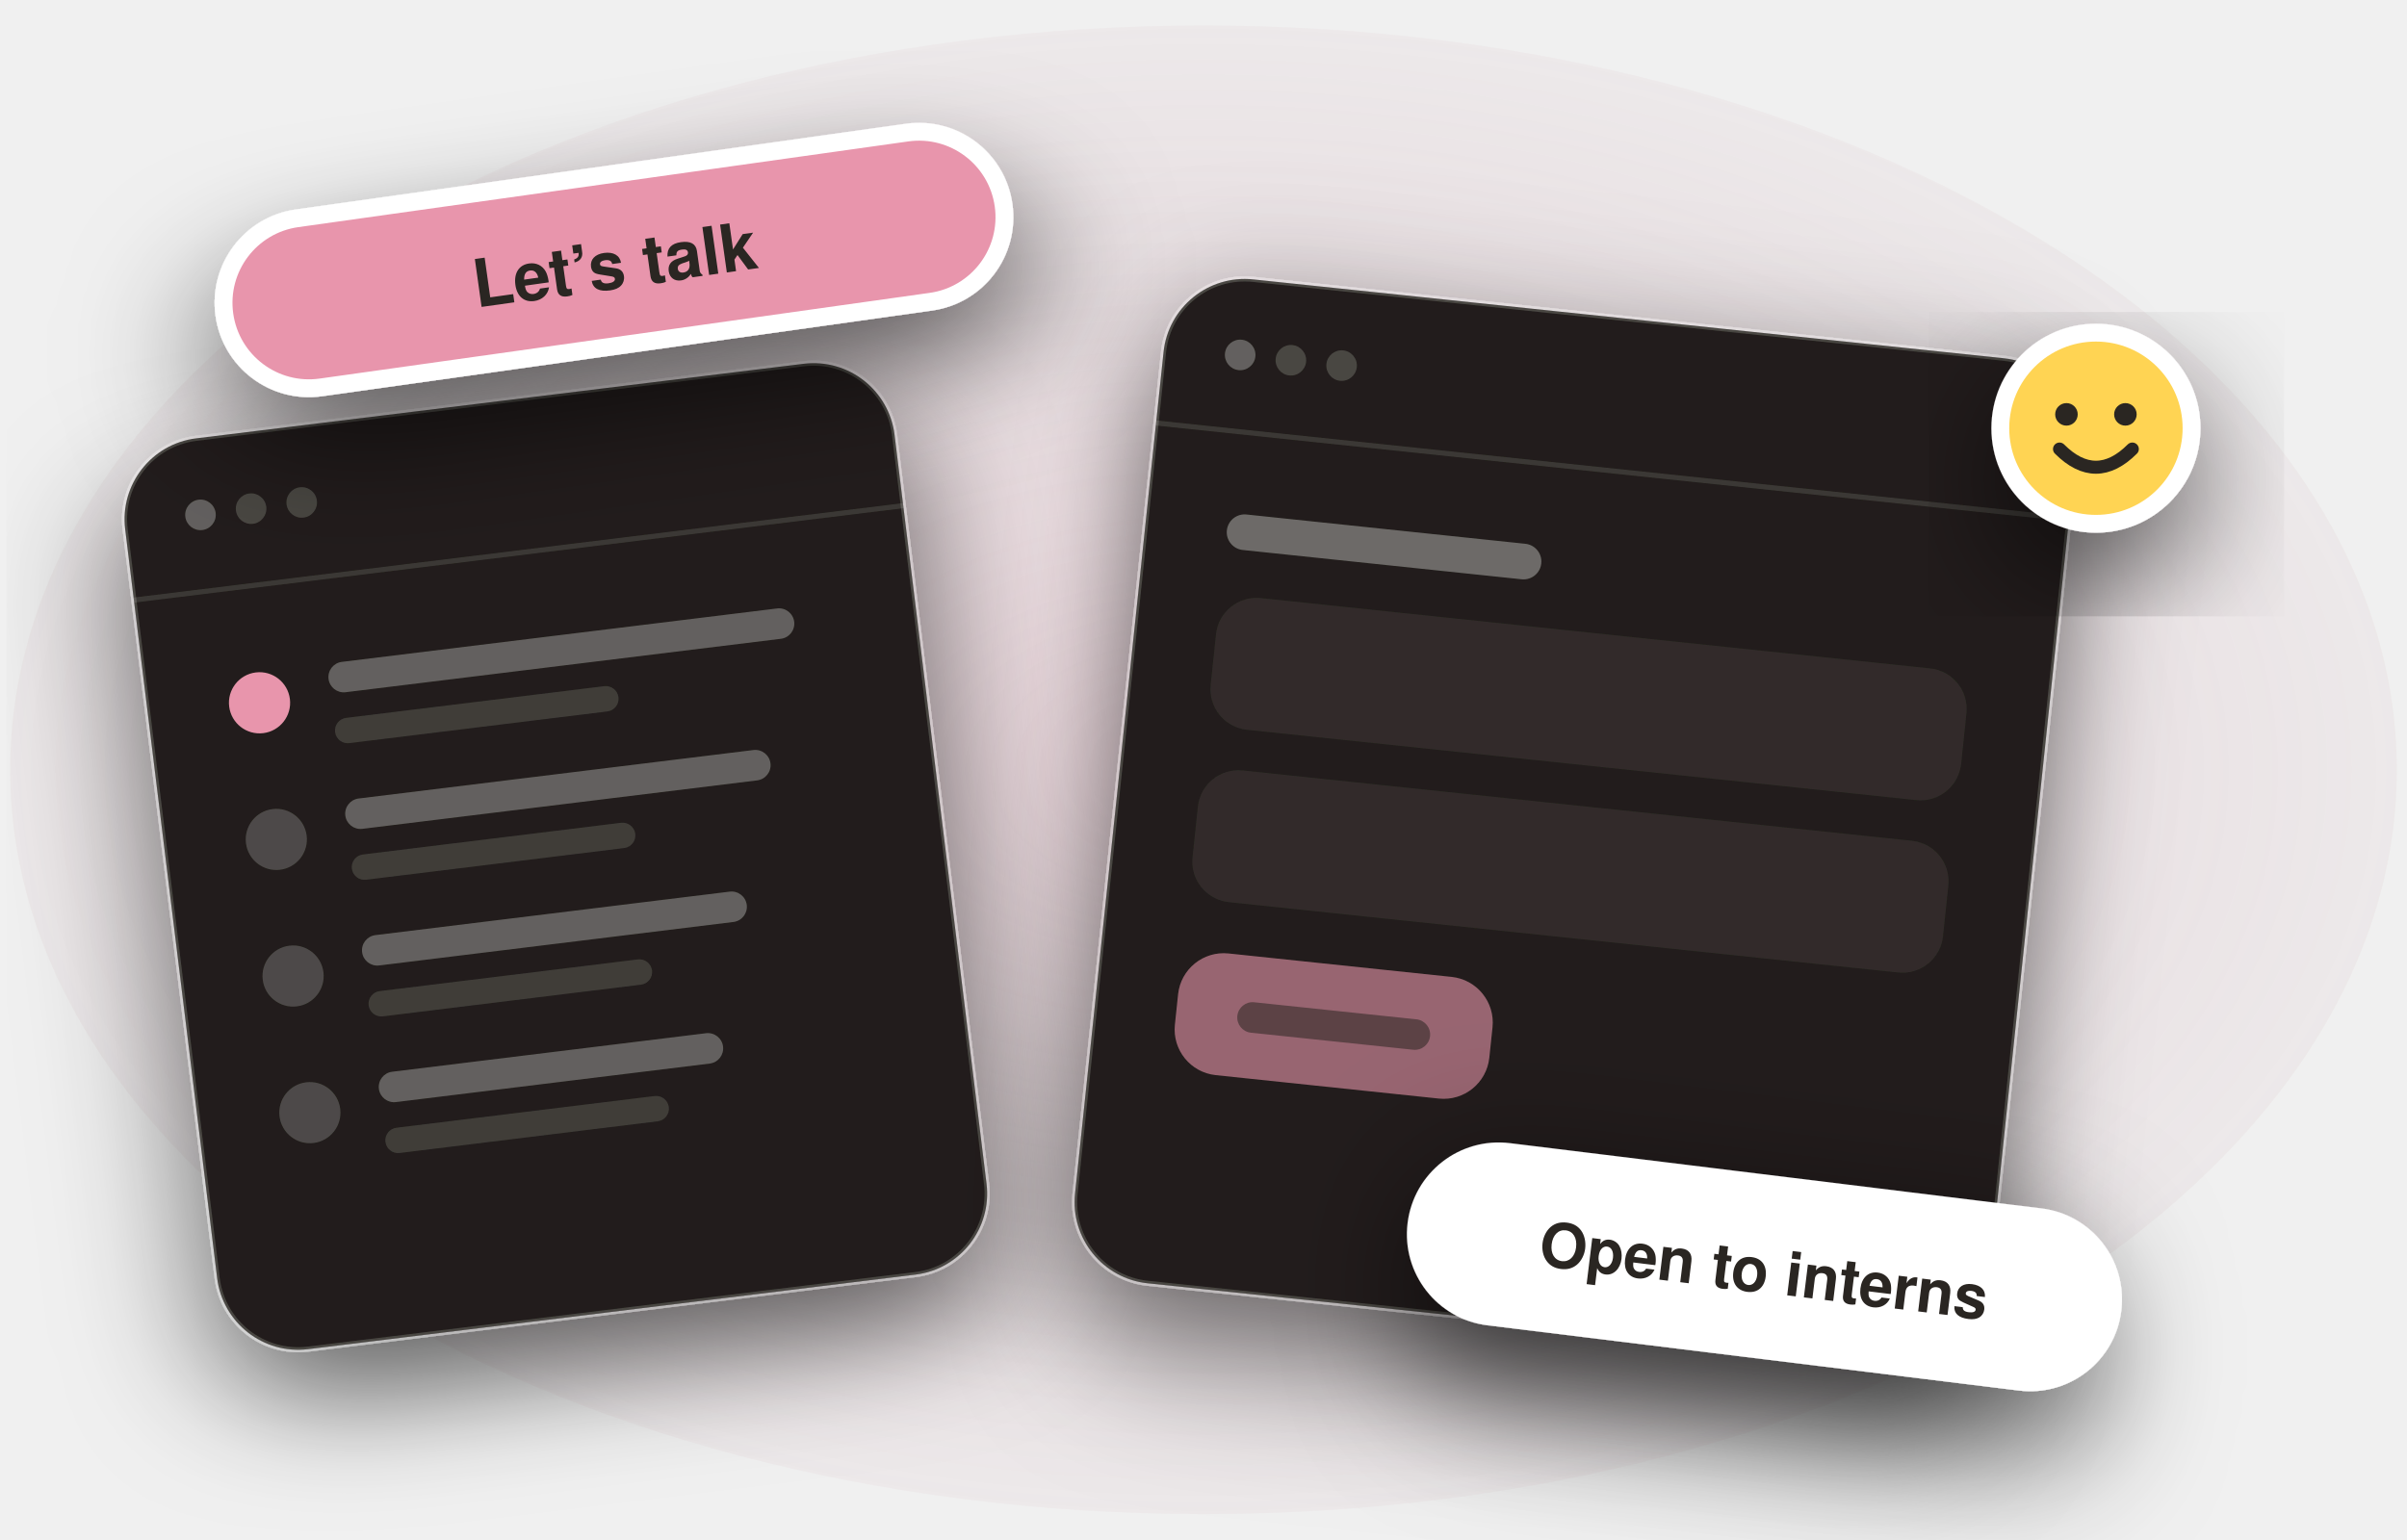
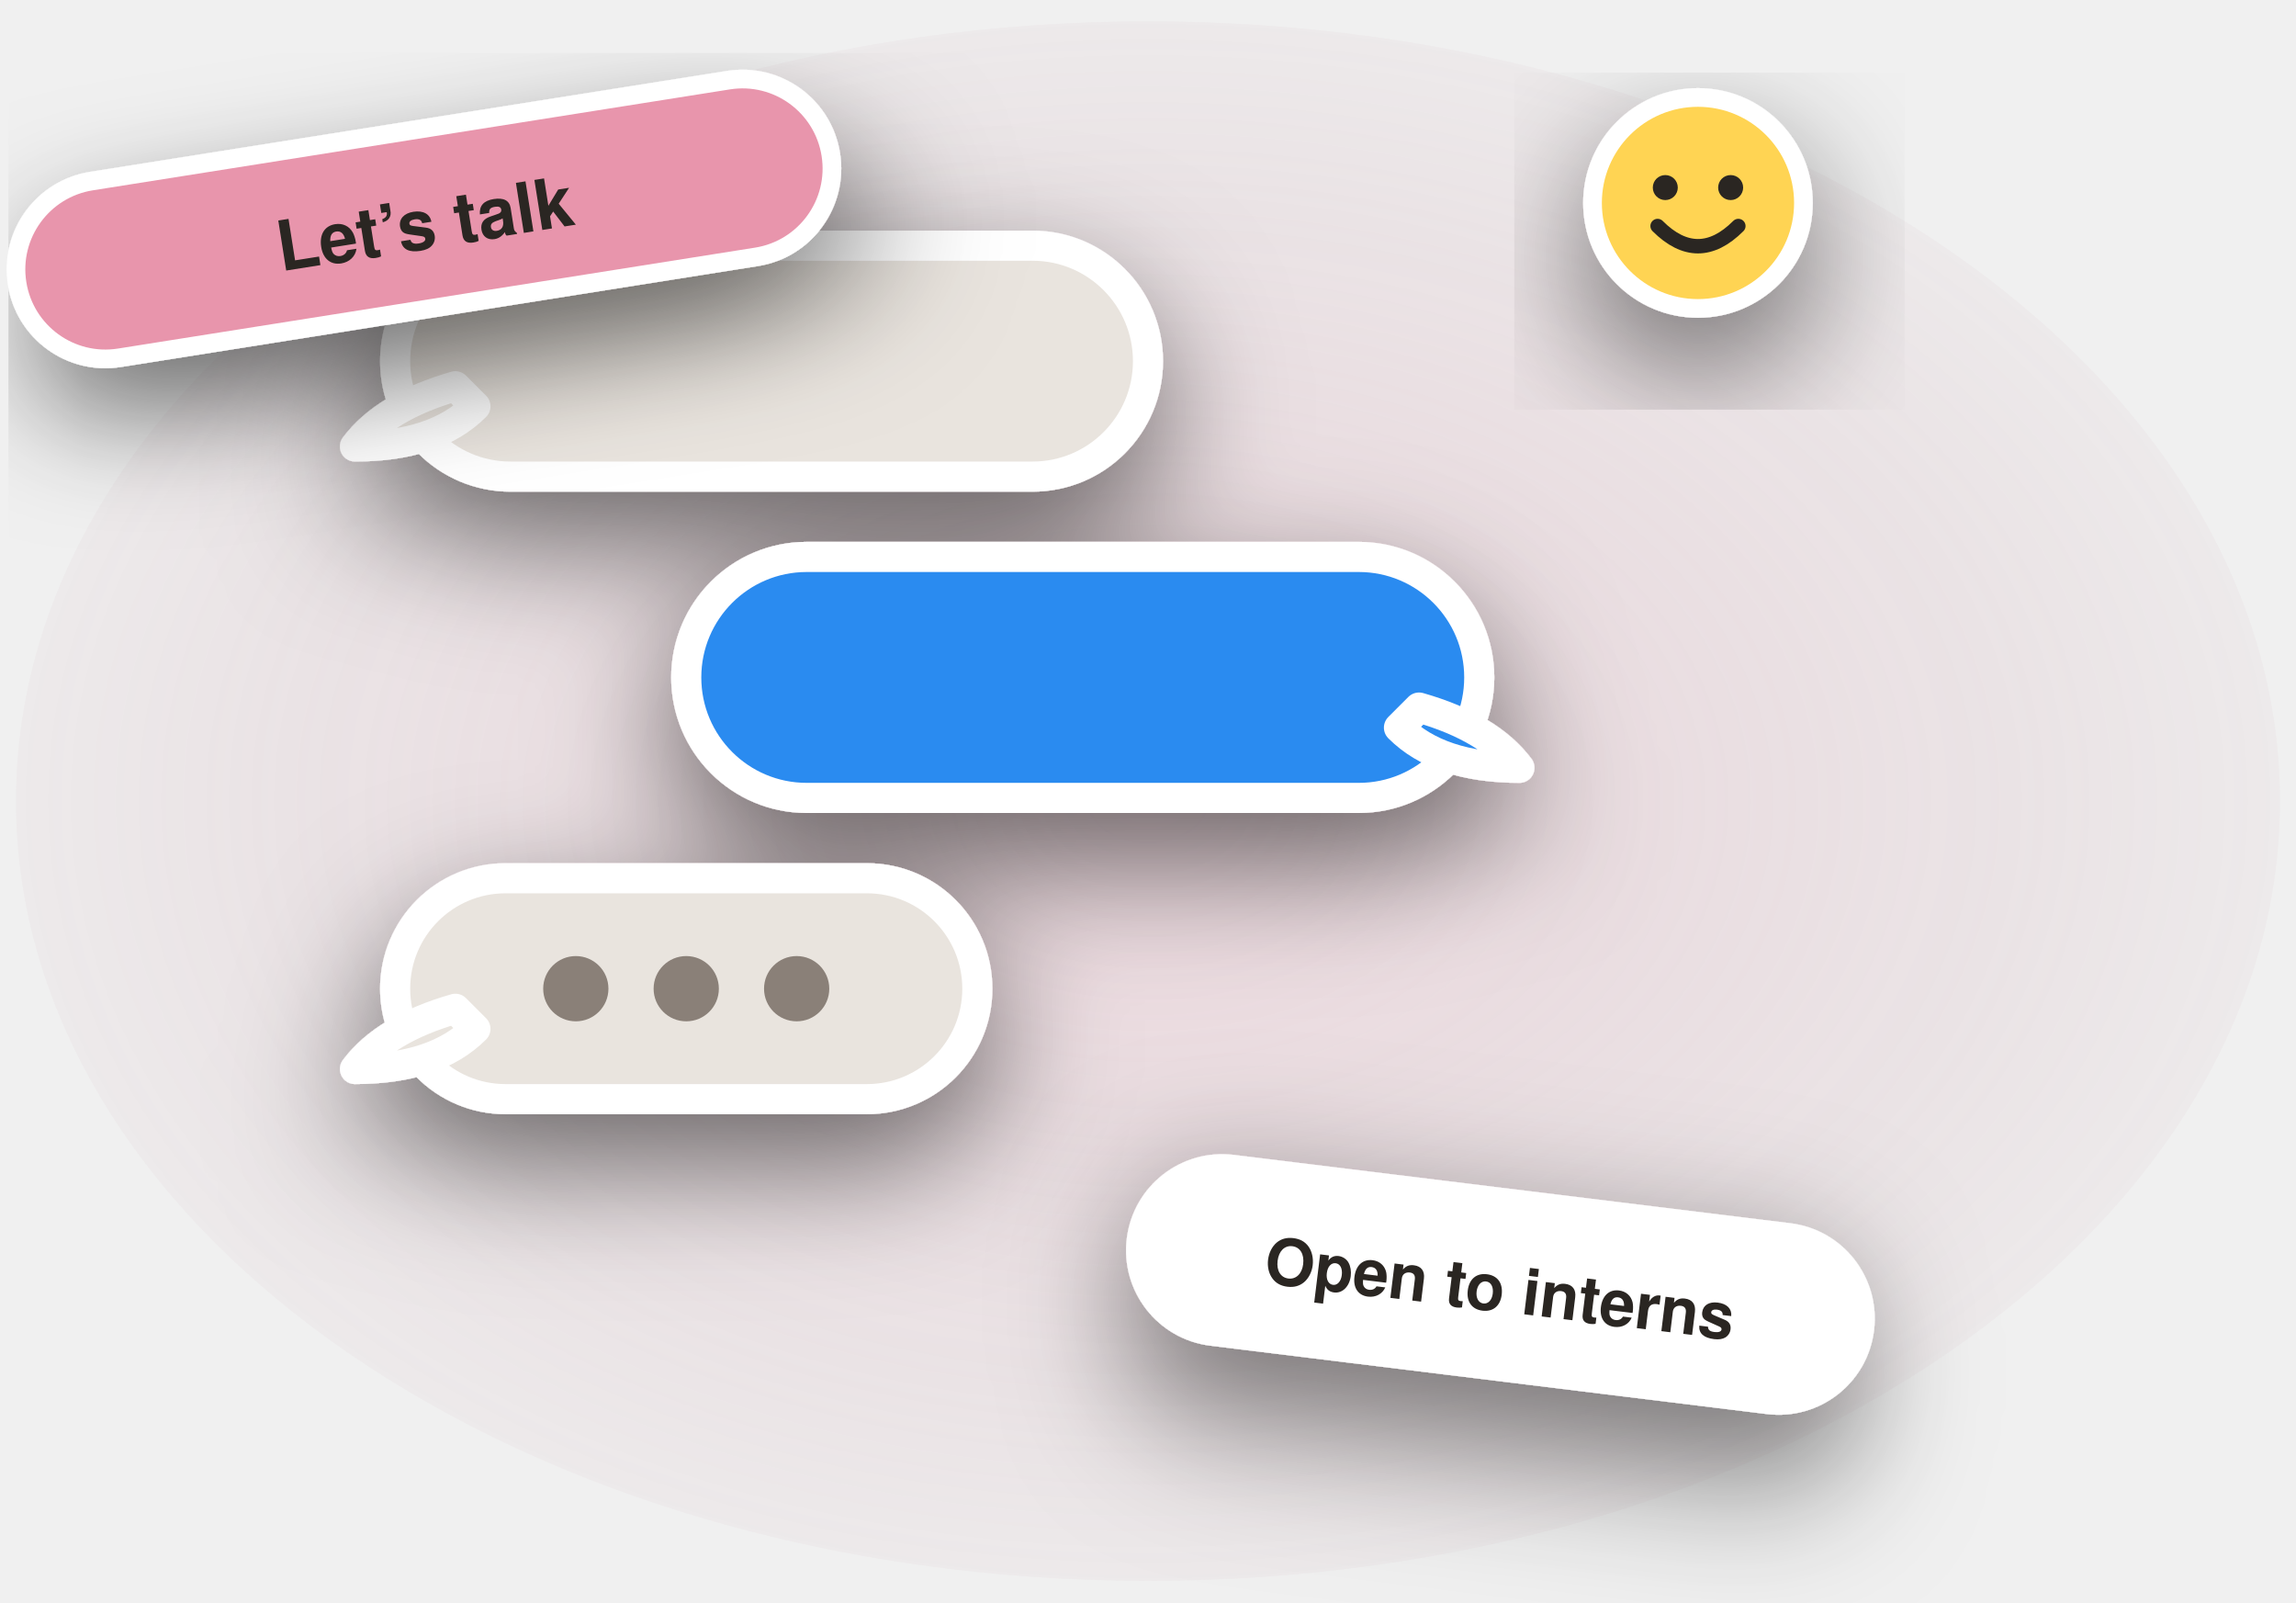
- <svg xmlns="http://www.w3.org/2000/svg" viewBox="0 0 472 302" width="472" height="302">
+ <svg xmlns="http://www.w3.org/2000/svg" viewBox="0 0 430 300" width="430" height="300">
  <defs>
    <filter id="d" x="-30%" y="-30%" width="170%" height="170%">
-       <feDropShadow dx="0" dy="10" stdDeviation="13" flood-color="#000000" flood-opacity="0.6" />
+       <feDropShadow dx="0" dy="10" stdDeviation="13" flood-color="#000000" flood-opacity="0.55" />
    </filter>
    <radialGradient id="g" cx="50%" cy="50%" r="62%">
      <stop offset="0" stop-color="#E895AC" stop-opacity="0.24" />
      <stop offset="1" stop-color="#93475E" stop-opacity="0" />
    </radialGradient>
  </defs>
-   <ellipse cx="236" cy="151" rx="234" ry="146" fill="url(#g)" />
-   <g transform="translate(21 26)">
-     <g transform="rotate(-7 88.0 142.0)" filter="url(#d)">
-       <rect x="12" y="52" width="152" height="180" rx="16" fill="#211D1A" stroke="#FFFFFF" stroke-opacity="0.18" />
-       <circle cx="27" cy="67" r="3" fill="#FFFFFF" fill-opacity="0.3" />
-       <circle cx="37" cy="67" r="3" fill="#FFFFFF" fill-opacity="0.18" />
-       <circle cx="47" cy="67" r="3" fill="#FFFFFF" fill-opacity="0.18" />
-       <line x1="12" y1="82" x2="164" y2="82" stroke="#FFFFFF" stroke-opacity="0.12" />
-       <circle cx="34" cy="105" r="6" fill="#E895AC" fill-opacity="1" />
-       <rect x="48" y="99" width="92" height="6" rx="3.0" fill="#FFFFFF" fill-opacity="0.3" />
-       <rect x="48" y="110" width="56" height="5" rx="2.5" fill="#FFFFFF" fill-opacity="0.14" />
-       <circle cx="34" cy="132" r="6" fill="#FFFFFF" fill-opacity="0.2" />
-       <rect x="48" y="126" width="84" height="6" rx="3.0" fill="#FFFFFF" fill-opacity="0.3" />
-       <rect x="48" y="137" width="56" height="5" rx="2.5" fill="#FFFFFF" fill-opacity="0.14" />
-       <circle cx="34" cy="159" r="6" fill="#FFFFFF" fill-opacity="0.2" />
-       <rect x="48" y="153" width="76" height="6" rx="3.0" fill="#FFFFFF" fill-opacity="0.3" />
-       <rect x="48" y="164" width="56" height="5" rx="2.5" fill="#FFFFFF" fill-opacity="0.14" />
-       <circle cx="34" cy="186" r="6" fill="#FFFFFF" fill-opacity="0.2" />
-       <rect x="48" y="180" width="68" height="6" rx="3.0" fill="#FFFFFF" fill-opacity="0.3" />
-       <rect x="48" y="191" width="56" height="5" rx="2.5" fill="#FFFFFF" fill-opacity="0.14" />
-     </g>
-     <g transform="rotate(6 288.0 135.0)" filter="url(#d)">
-       <rect x="198" y="36" width="180" height="198" rx="16" fill="#211D1A" stroke="#FFFFFF" stroke-opacity="0.18" />
-       <circle cx="213" cy="51" r="3" fill="#FFFFFF" fill-opacity="0.3" />
-       <circle cx="223" cy="51" r="3" fill="#FFFFFF" fill-opacity="0.18" />
-       <circle cx="233" cy="51" r="3" fill="#FFFFFF" fill-opacity="0.18" />
-       <line x1="198" y1="66" x2="378" y2="66" stroke="#FFFFFF" stroke-opacity="0.12" />
-       <rect x="214" y="82" width="62" height="7" rx="3.5" fill="#FFFFFF" fill-opacity="0.34" />
-       <rect x="214" y="98" width="148" height="26" rx="8" fill="#FFFFFF" fill-opacity="0.07" />
-       <rect x="214" y="132" width="148" height="26" rx="8" fill="#FFFFFF" fill-opacity="0.07" />
-       <rect x="214" y="168" width="62" height="24" rx="9" fill="#E895AC" fill-opacity="0.6" />
-       <rect x="226" y="177" width="38" height="6" rx="3.0" fill="#2A2521" fill-opacity="0.55" />
-     </g>
-     <g transform="rotate(-8 99.4 25.0)" filter="url(#d)">
-       <rect x="20.5" y="6.5" width="157.8" height="37" rx="18.5" fill="#FFFFFF" />
-       <rect x="24" y="10" width="150.8" height="30" rx="15.0" fill="#E895AC" />
-       <text x="99.4" y="30.5" text-anchor="middle" font-family="Helvetica Neue,Helvetica,Arial,sans-serif" font-size="13" font-weight="700" fill="#2A2521">Let’s talk</text>
-     </g>
-     <g transform="rotate(7 325.0 222.5)" filter="url(#d)">
-       <rect x="254.5" y="204.5" width="141.0" height="36" rx="18.0" fill="#FFFFFF" />
-       <rect x="258" y="208" width="134.0" height="29" rx="14.5" fill="#FFFFFF" />
-       <text x="325.0" y="227.5" text-anchor="middle" font-family="Helvetica Neue,Helvetica,Arial,sans-serif" font-size="12" font-weight="700" fill="#2A2521">Open to interns</text>
-     </g>
-     <g filter="url(#d)">
-       <circle cx="390" cy="58" r="20.5" fill="#FFFFFF" />
-       <circle cx="390" cy="58" r="17" fill="#FFD452" />
-       <circle cx="384.22" cy="55.28" r="2.21" fill="#2A2521" />
-       <circle cx="395.78" cy="55.28" r="2.21" fill="#2A2521" />
-       <path d="M382.86 62.08q7.14 7.14 14.28 0" stroke="#2A2521" stroke-width="2.55" fill="none" stroke-linecap="round" />
-     </g>
+   <ellipse cx="215" cy="150" rx="212" ry="146" fill="url(#g)" />
+   <g transform="translate(74 46) scale(0.94)" filter="url(#d)">
+     <rect x="0" y="0" width="150" height="46" rx="23.0" fill="#E9E4DE" stroke="#FFFFFF" stroke-width="6" stroke-linejoin="round" stroke-linecap="round" />
+     <path d="M12 28q-14 4-20 12 16 0 24-8z" fill="#E9E4DE" stroke="#FFFFFF" stroke-width="6" stroke-linejoin="round" stroke-linecap="round" />
+     <rect x="58" y="62" width="158" height="48" rx="24.0" fill="#2C8BF0" stroke="#FFFFFF" stroke-width="6" stroke-linejoin="round" stroke-linecap="round" />
+     <path d="M204 92q14 4 20 12-16 0-24-8z" fill="#2C8BF0" stroke="#FFFFFF" stroke-width="6" stroke-linejoin="round" stroke-linecap="round" />
+     <rect x="0" y="126" width="116" height="44" rx="22.0" fill="#E9E4DE" stroke="#FFFFFF" stroke-width="6" stroke-linejoin="round" stroke-linecap="round" />
+     <path d="M12 152q-14 4-20 12 16 0 24-8z" fill="#E9E4DE" stroke="#FFFFFF" stroke-width="6" stroke-linejoin="round" stroke-linecap="round" />
+     <circle cx="36" cy="148" r="6.5" fill="#8A8078" />
+     <circle cx="58" cy="148" r="6.5" fill="#8A8078" />
+     <circle cx="80" cy="148" r="6.5" fill="#8A8078" />
+   </g>
+   <g transform="rotate(-9 79.4 41.0)" filter="url(#d)">
+     <rect x="0.5" y="22.5" width="157.8" height="37" rx="18.5" fill="#FFFFFF" />
+     <rect x="4" y="26" width="150.8" height="30" rx="15.0" fill="#E895AC" />
+     <text x="79.4" y="46.5" text-anchor="middle" font-family="Helvetica Neue,Helvetica,Arial,sans-serif" font-size="13" font-weight="700" fill="#2A2521">Let’s talk</text>
+   </g>
+   <g transform="rotate(7 281.0 240.5)" filter="url(#d)">
+     <rect x="210.5" y="222.5" width="141.0" height="36" rx="18.0" fill="#FFFFFF" />
+     <rect x="214" y="226" width="134.0" height="29" rx="14.5" fill="#FFFFFF" />
+     <text x="281.0" y="245.5" text-anchor="middle" font-family="Helvetica Neue,Helvetica,Arial,sans-serif" font-size="12" font-weight="700" fill="#2A2521">Open to interns</text>
+   </g>
+   <g filter="url(#d)">
+     <circle cx="318" cy="38" r="21.5" fill="#FFFFFF" />
+     <circle cx="318" cy="38" r="18" fill="#FFD452" />
+     <circle cx="311.88" cy="35.12" r="2.34" fill="#2A2521" />
+     <circle cx="324.12" cy="35.12" r="2.34" fill="#2A2521" />
+     <path d="M310.44 42.32q7.56 7.56 15.12 0" stroke="#2A2521" stroke-width="2.7" fill="none" stroke-linecap="round" />
  </g>
</svg>
